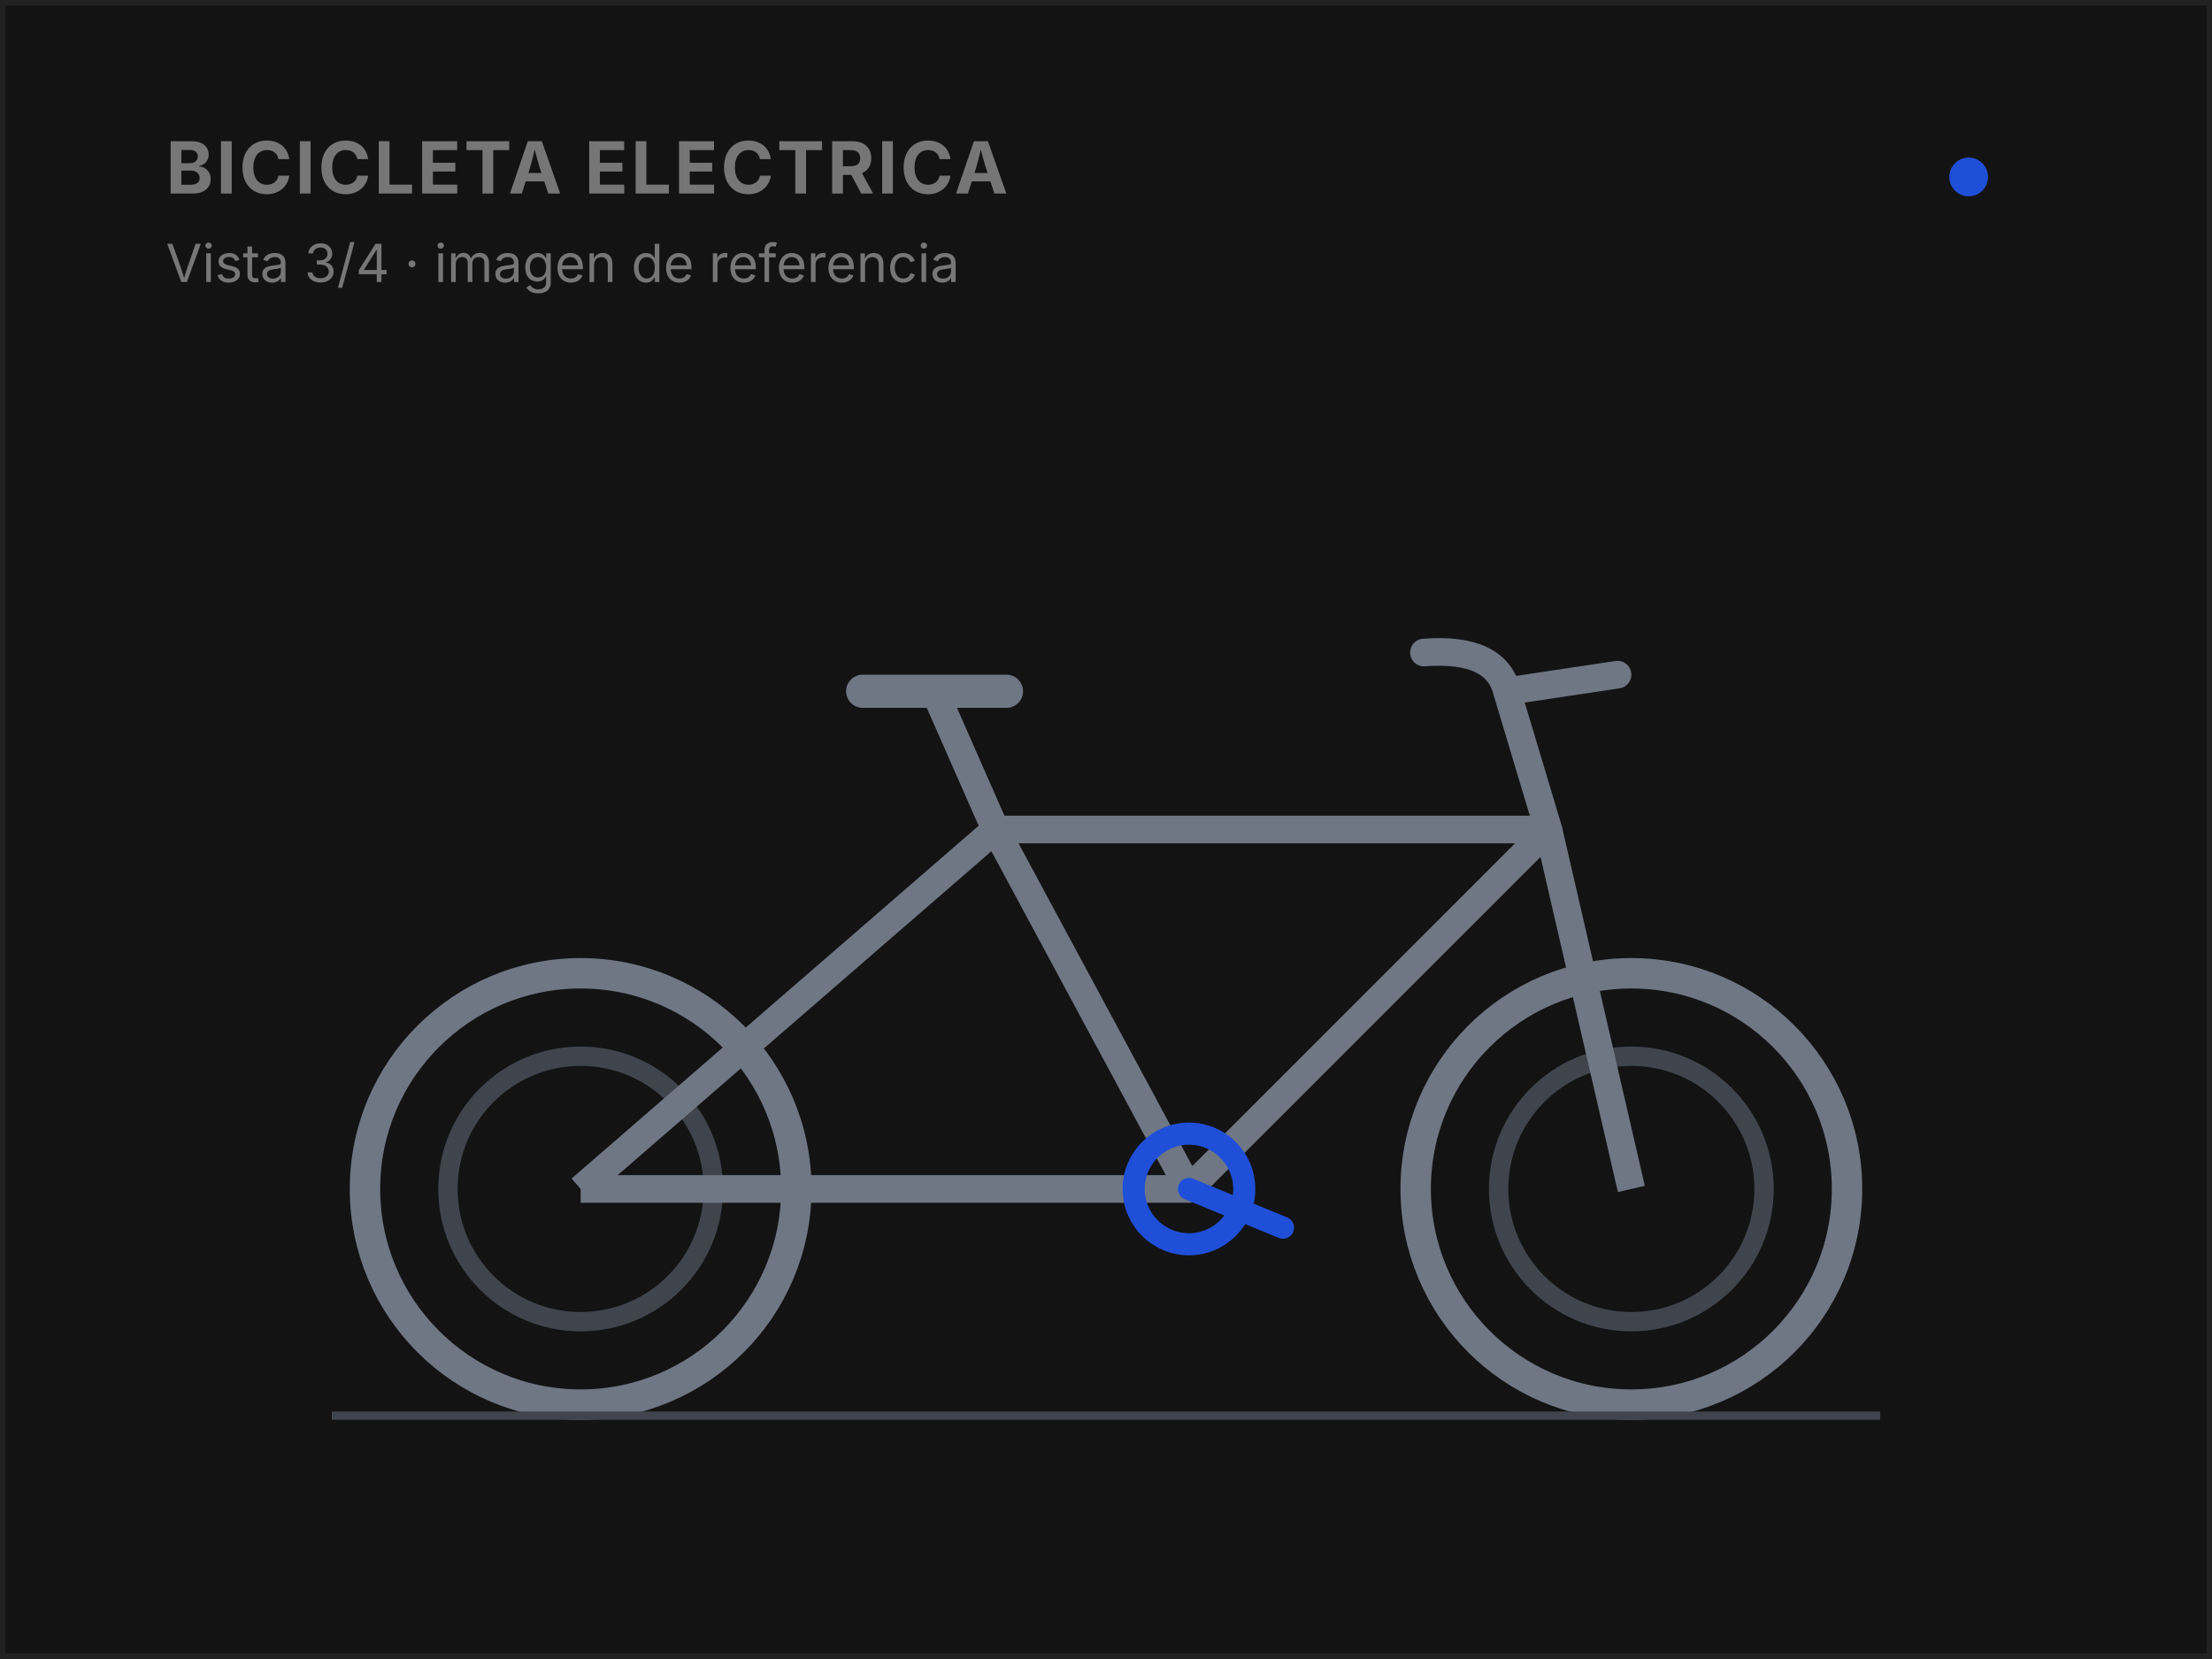
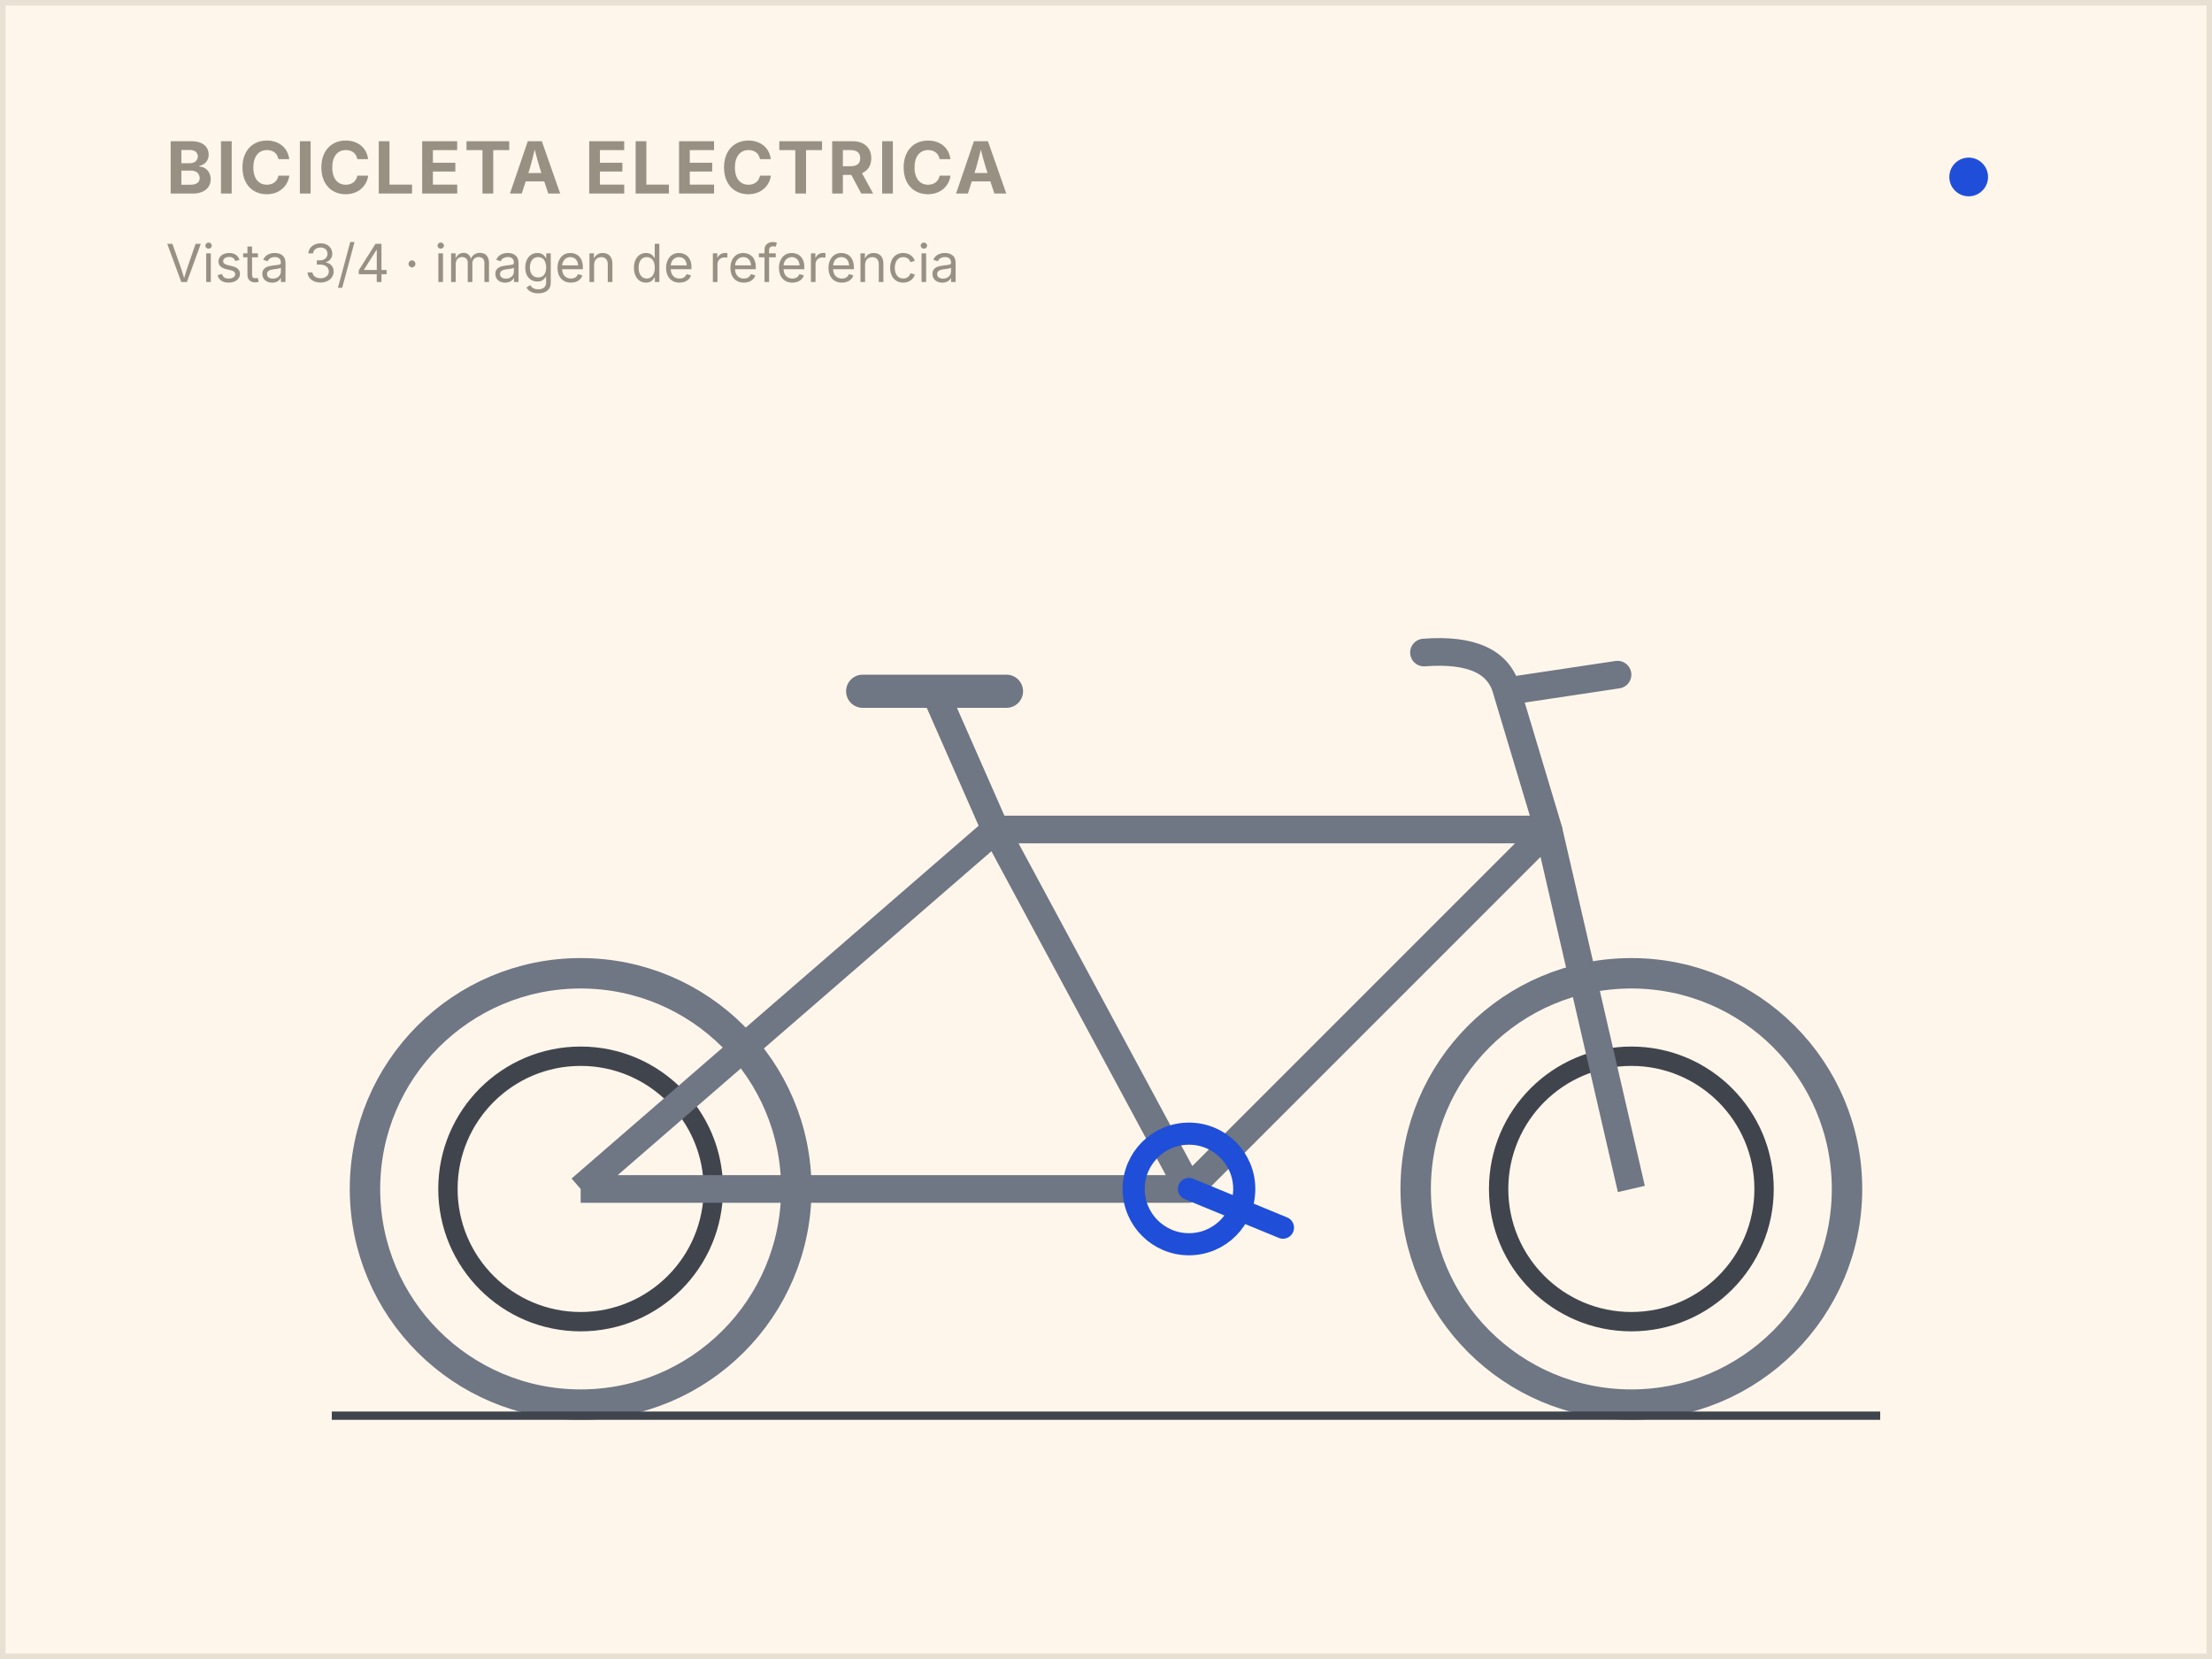
<svg xmlns="http://www.w3.org/2000/svg" viewBox="0 0 800 600" width="800" height="600" role="img" aria-label="Bicicleta electrica - imagen de referencia">
-   <rect width="800" height="600" fill="#131313" />
-   <rect x="1" y="1" width="798" height="598" fill="none" stroke="rgba(255,255,255,0.06)" stroke-width="2" />
+   <rect width="800" height="600" fill="#FFF6EB" />
+   <rect x="1" y="1" width="798" height="598" fill="none" stroke="rgba(30,22,8,0.10)" stroke-width="2" />
  <circle cx="210" cy="430" r="78" fill="none" stroke="#6f7684" stroke-width="11" />
  <circle cx="210" cy="430" r="48" fill="none" stroke="#40444d" stroke-width="7" />
  <circle cx="590" cy="430" r="78" fill="none" stroke="#6f7684" stroke-width="11" />
  <circle cx="590" cy="430" r="48" fill="none" stroke="#40444d" stroke-width="7" />
  <path d="M210 430 L360 300 L560 300 M360 300 L430 430 L560 300 M430 430 L210 430" fill="none" stroke="#6f7684" stroke-width="10" stroke-linejoin="round" />
  <path d="M560 300 L590 430" fill="none" stroke="#6f7684" stroke-width="10" />
  <path d="M560 300 L545 250 M545 250 q -4 -16 -30 -14 M545 250 l 40 -6" fill="none" stroke="#6f7684" stroke-width="10" stroke-linecap="round" />
  <path d="M360 300 L338 250" fill="none" stroke="#6f7684" stroke-width="10" stroke-linecap="round" />
  <path d="M312 250 h52" fill="none" stroke="#6f7684" stroke-width="12" stroke-linecap="round" />
  <circle cx="430" cy="430" r="20" fill="none" stroke="#1F4FD8" stroke-width="8" />
  <path d="M430 430 l 34 14" fill="none" stroke="#1F4FD8" stroke-width="8" stroke-linecap="round" />
  <line x1="120" y1="512" x2="680" y2="512" stroke="#40444d" stroke-width="3" />
-   <g font-family="Inter, system-ui, sans-serif" fill="rgba(255,255,255,0.42)">
+   <g font-family="Inter, system-ui, sans-serif" fill="rgba(30,22,8,0.45)">
    <text x="60" y="70" font-size="26" font-weight="700" letter-spacing="1">BICICLETA ELECTRICA</text>
    <text x="60" y="102" font-size="19">Vista 3/4 · imagen de referencia</text>
  </g>
  <circle cx="712" cy="64" r="7" fill="#1F4FD8" />
</svg>
